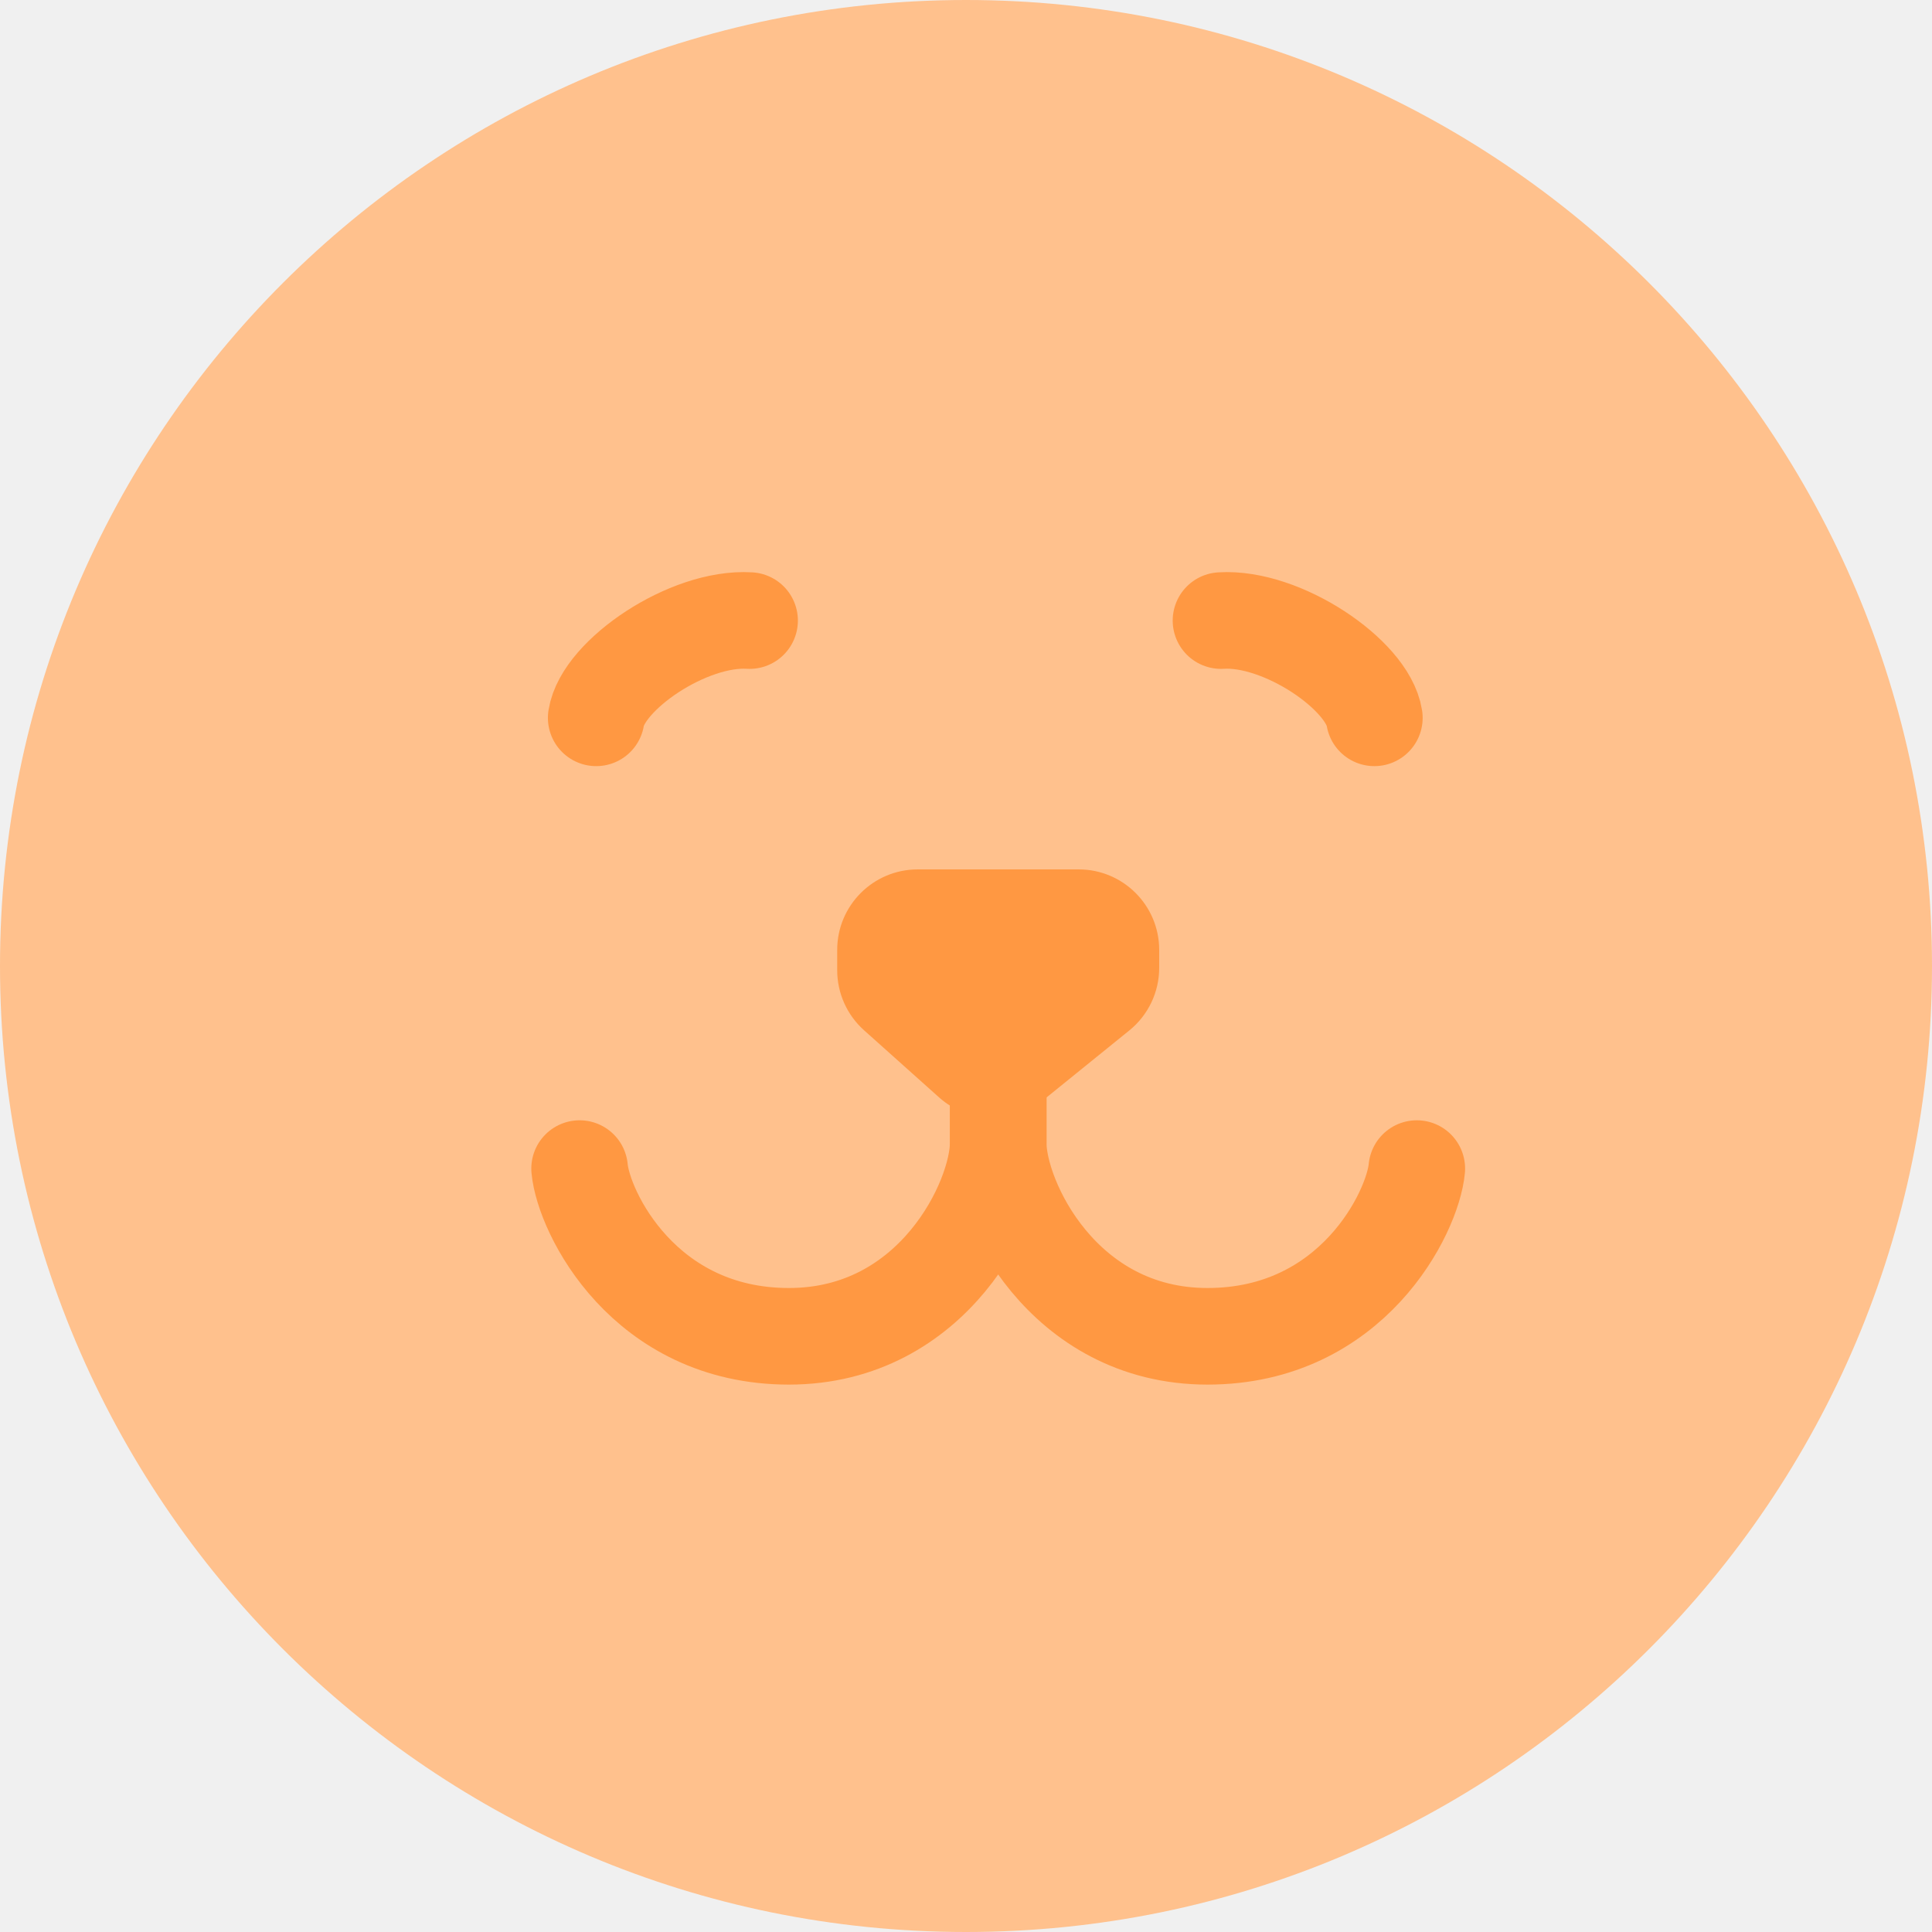
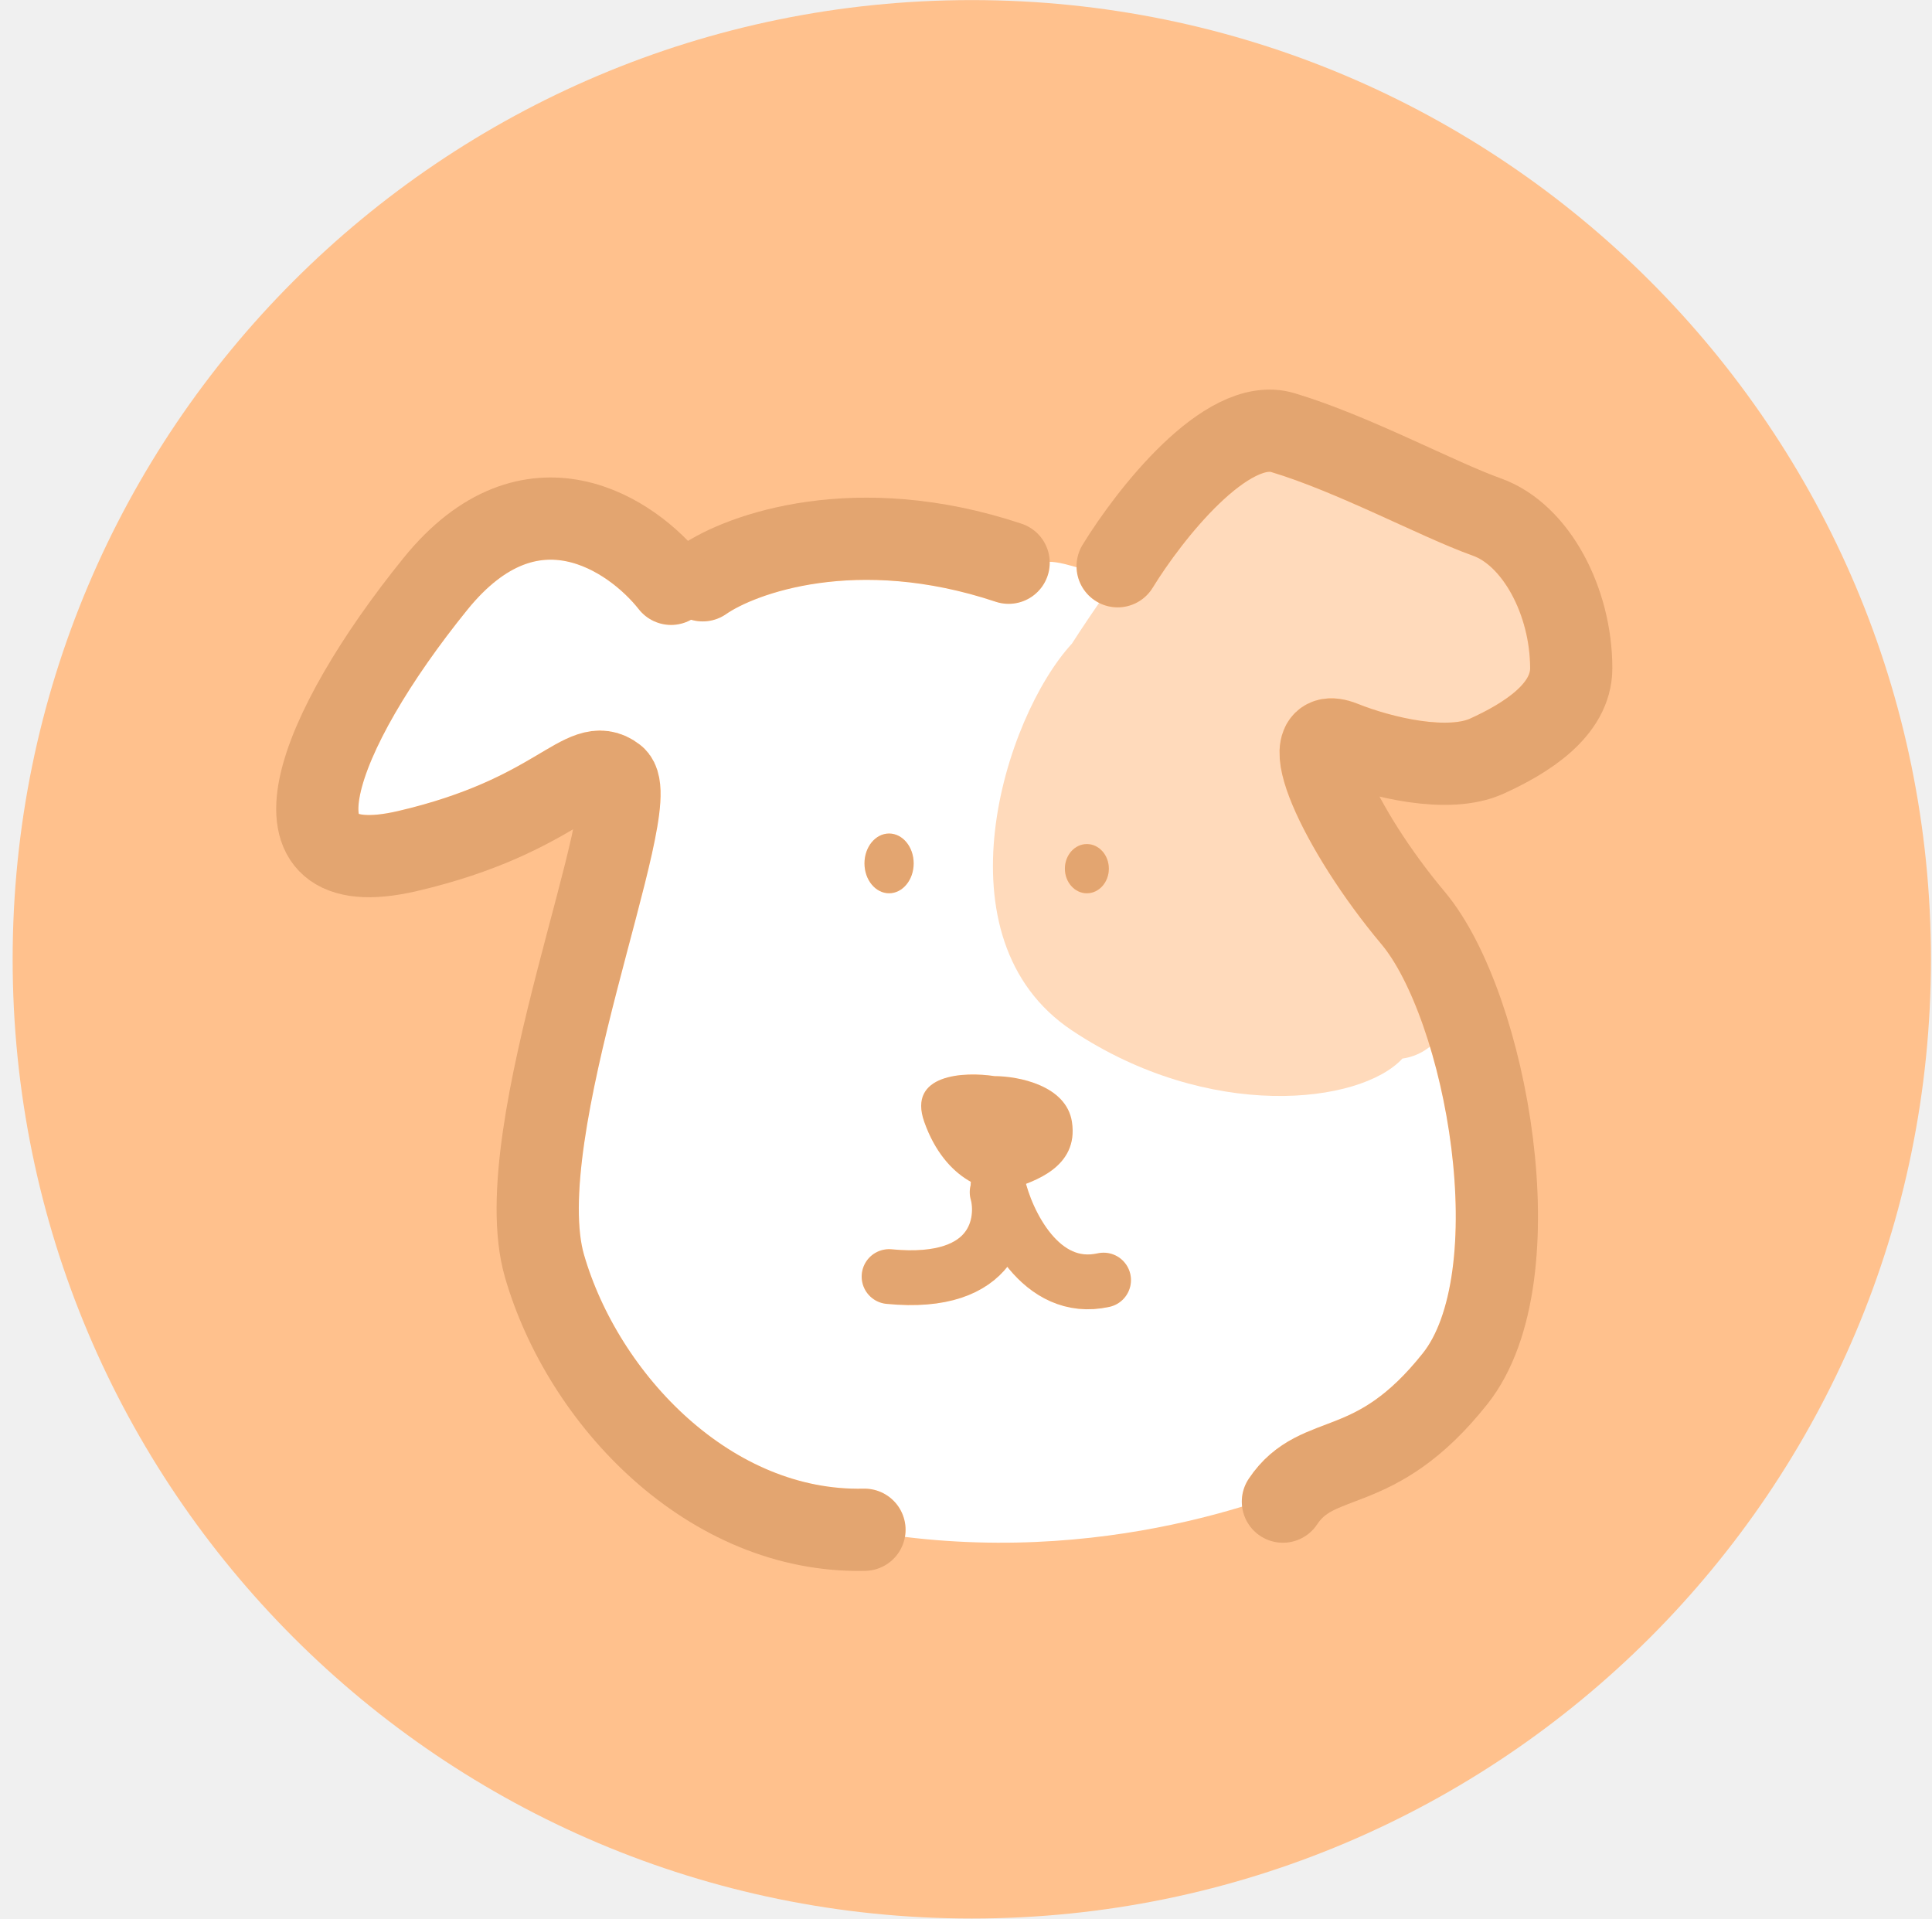
- <svg xmlns="http://www.w3.org/2000/svg" width="120" height="120" viewBox="0 0 120 120" fill="none">
-   <circle cx="60" cy="60" r="60" fill="#FFC18D" />
-   <g style="mix-blend-mode:overlay">
-     <path d="M52 59C52 56.239 54.239 54 57 54H67C69.761 54 72 56.239 72 59V60.115C72 61.623 71.319 63.051 70.146 64.001L64.808 68.322C62.901 69.866 60.156 69.798 58.328 68.162L53.666 63.991C52.606 63.042 52 61.687 52 60.264V59Z" fill="#2C2C2C" />
-     <path d="M62 63C62 68.5 62 67.5 62 71C62 74.5 58 83 49 83C40 83 36.248 75.286 36 72.583" stroke="#2C2C2C" stroke-width="6" stroke-linecap="round" stroke-linejoin="round" />
-     <path d="M62 63C62 68.5 62 67.5 62 71C62 74.5 66 83 75 83C84 83 87.752 75.286 88 72.583" stroke="#2C2C2C" stroke-width="6" stroke-linecap="round" stroke-linejoin="round" />
-     <path d="M46.558 38.545C42.758 38.304 37.448 41.919 37.031 44.586" stroke="#2C2C2C" stroke-width="6" stroke-linecap="round" stroke-linejoin="round" />
-     <path d="M75.838 38.545C79.638 38.304 84.948 41.919 85.364 44.586" stroke="#2C2C2C" stroke-width="6" stroke-linecap="round" stroke-linejoin="round" />
+ <svg xmlns="http://www.w3.org/2000/svg" width="141" height="140" viewBox="0 0 141 140" fill="none">
+   <circle cx="70.923" cy="70.006" r="70" fill="#FFC18D" />
+   <g style="mix-blend-mode:luminosity">
+     <path d="M76.554 40.998C77.965 40.998 79.761 42.032 80.852 41.643C82.372 39.761 85.855 36.192 85.647 36.383C85.48 36.547 85.309 36.717 85.134 36.892C85.45 36.576 85.609 36.417 85.647 36.383C90.804 31.314 92.597 30.999 96.682 32.341C100.899 33.726 113.25 36.892 114.79 47.225C115.362 51.063 108.743 55.625 105.407 55.625C102.071 55.625 98.478 53.572 96.682 53.829C94.885 54.085 101.814 64.863 105.407 69.226C112.849 87.189 108.23 94.888 106.69 99.507C105.458 103.202 98.307 107.034 94.885 108.489C88.727 110.884 73.372 115.588 55.511 109.84C37.65 104.092 38.942 81.287 42.535 71.279C45.016 64.607 48.489 52.135 42.535 55.625C35.093 59.987 27.394 61.014 23.802 60.244C20.209 59.474 29.849 43.05 35.751 38.945C40.473 35.66 48.095 39.116 49.977 42.281C51.089 41.425 55.498 38.945 64.348 38.945C69.368 38.945 75.142 40.998 76.554 40.998Z" fill="white" />
+     <path d="M78.231 75.196C68.223 68.524 73.269 52.357 78.231 46.968C81.139 42.434 87.777 33.111 91.062 32.084C95.168 30.801 104.662 36.703 109.025 38.243C113.387 39.783 114.414 48.251 114.157 50.304C113.901 52.357 109.025 57.233 102.353 54.667C97.015 52.614 95.852 54.667 95.937 55.95C94.141 59.542 103.194 65.272 104.662 68.524C107.537 74.888 104.32 76.993 102.353 77.249C99.273 80.585 88.239 81.868 78.231 75.196Z" fill="#FFDABB" />
+     <path d="M72.773 87.001C73.357 89.054 72.773 93.929 64.886 93.16" stroke="#FA9E52" stroke-width="4" stroke-linecap="round" />
+     <path d="M51.285 42.349C54.108 40.382 62.526 37.37 73.611 41.066" stroke="#FA9E52" stroke-width="6" stroke-linecap="round" />
+     <path d="M81.567 41.322C83.876 37.559 89.522 30.339 93.628 31.571C98.76 33.111 104.919 36.447 108.512 37.73C112.104 39.013 114.671 43.889 114.671 48.764C114.671 51.844 111.335 53.897 108.512 55.18C105.689 56.463 100.813 55.282 97.99 54.153C94.141 52.614 97.734 60.569 103.123 66.984C108.512 73.4 112.104 93.159 106.202 100.601C100.3 108.043 96.194 105.734 93.628 109.583" stroke="#FA9E52" stroke-width="6" stroke-linecap="round" />
+     <path d="M48.976 42.605C46.153 39.013 38.763 33.983 31.782 42.605C23.058 53.383 18.695 64.675 29.73 62.108C40.764 59.542 42.56 54.923 44.87 56.719C47.18 58.516 36.915 82.638 39.738 92.39C42.56 102.141 51.799 111.893 63.09 111.636" stroke="#FA9E52" stroke-width="6" stroke-linecap="round" />
+     <path d="M67.453 81.868C66.221 78.378 70.361 78.19 72.585 78.532C74.296 78.532 77.82 79.199 78.231 81.868C78.744 85.204 75.408 86.231 73.868 86.744C72.329 87.257 68.992 86.231 67.453 81.868Z" fill="#FA9E52" />
+     <ellipse cx="64.886" cy="63.007" rx="1.796" ry="2.181" fill="#FA9E52" />
+     <ellipse cx="79.321" cy="63.392" rx="1.604" ry="1.796" fill="#FA9E52" />
+     <path d="M72.842 86.487C73.44 89.139 75.921 94.443 80.54 93.416" stroke="#FA9E52" stroke-width="4" stroke-linecap="round" />
  </g>
</svg>
